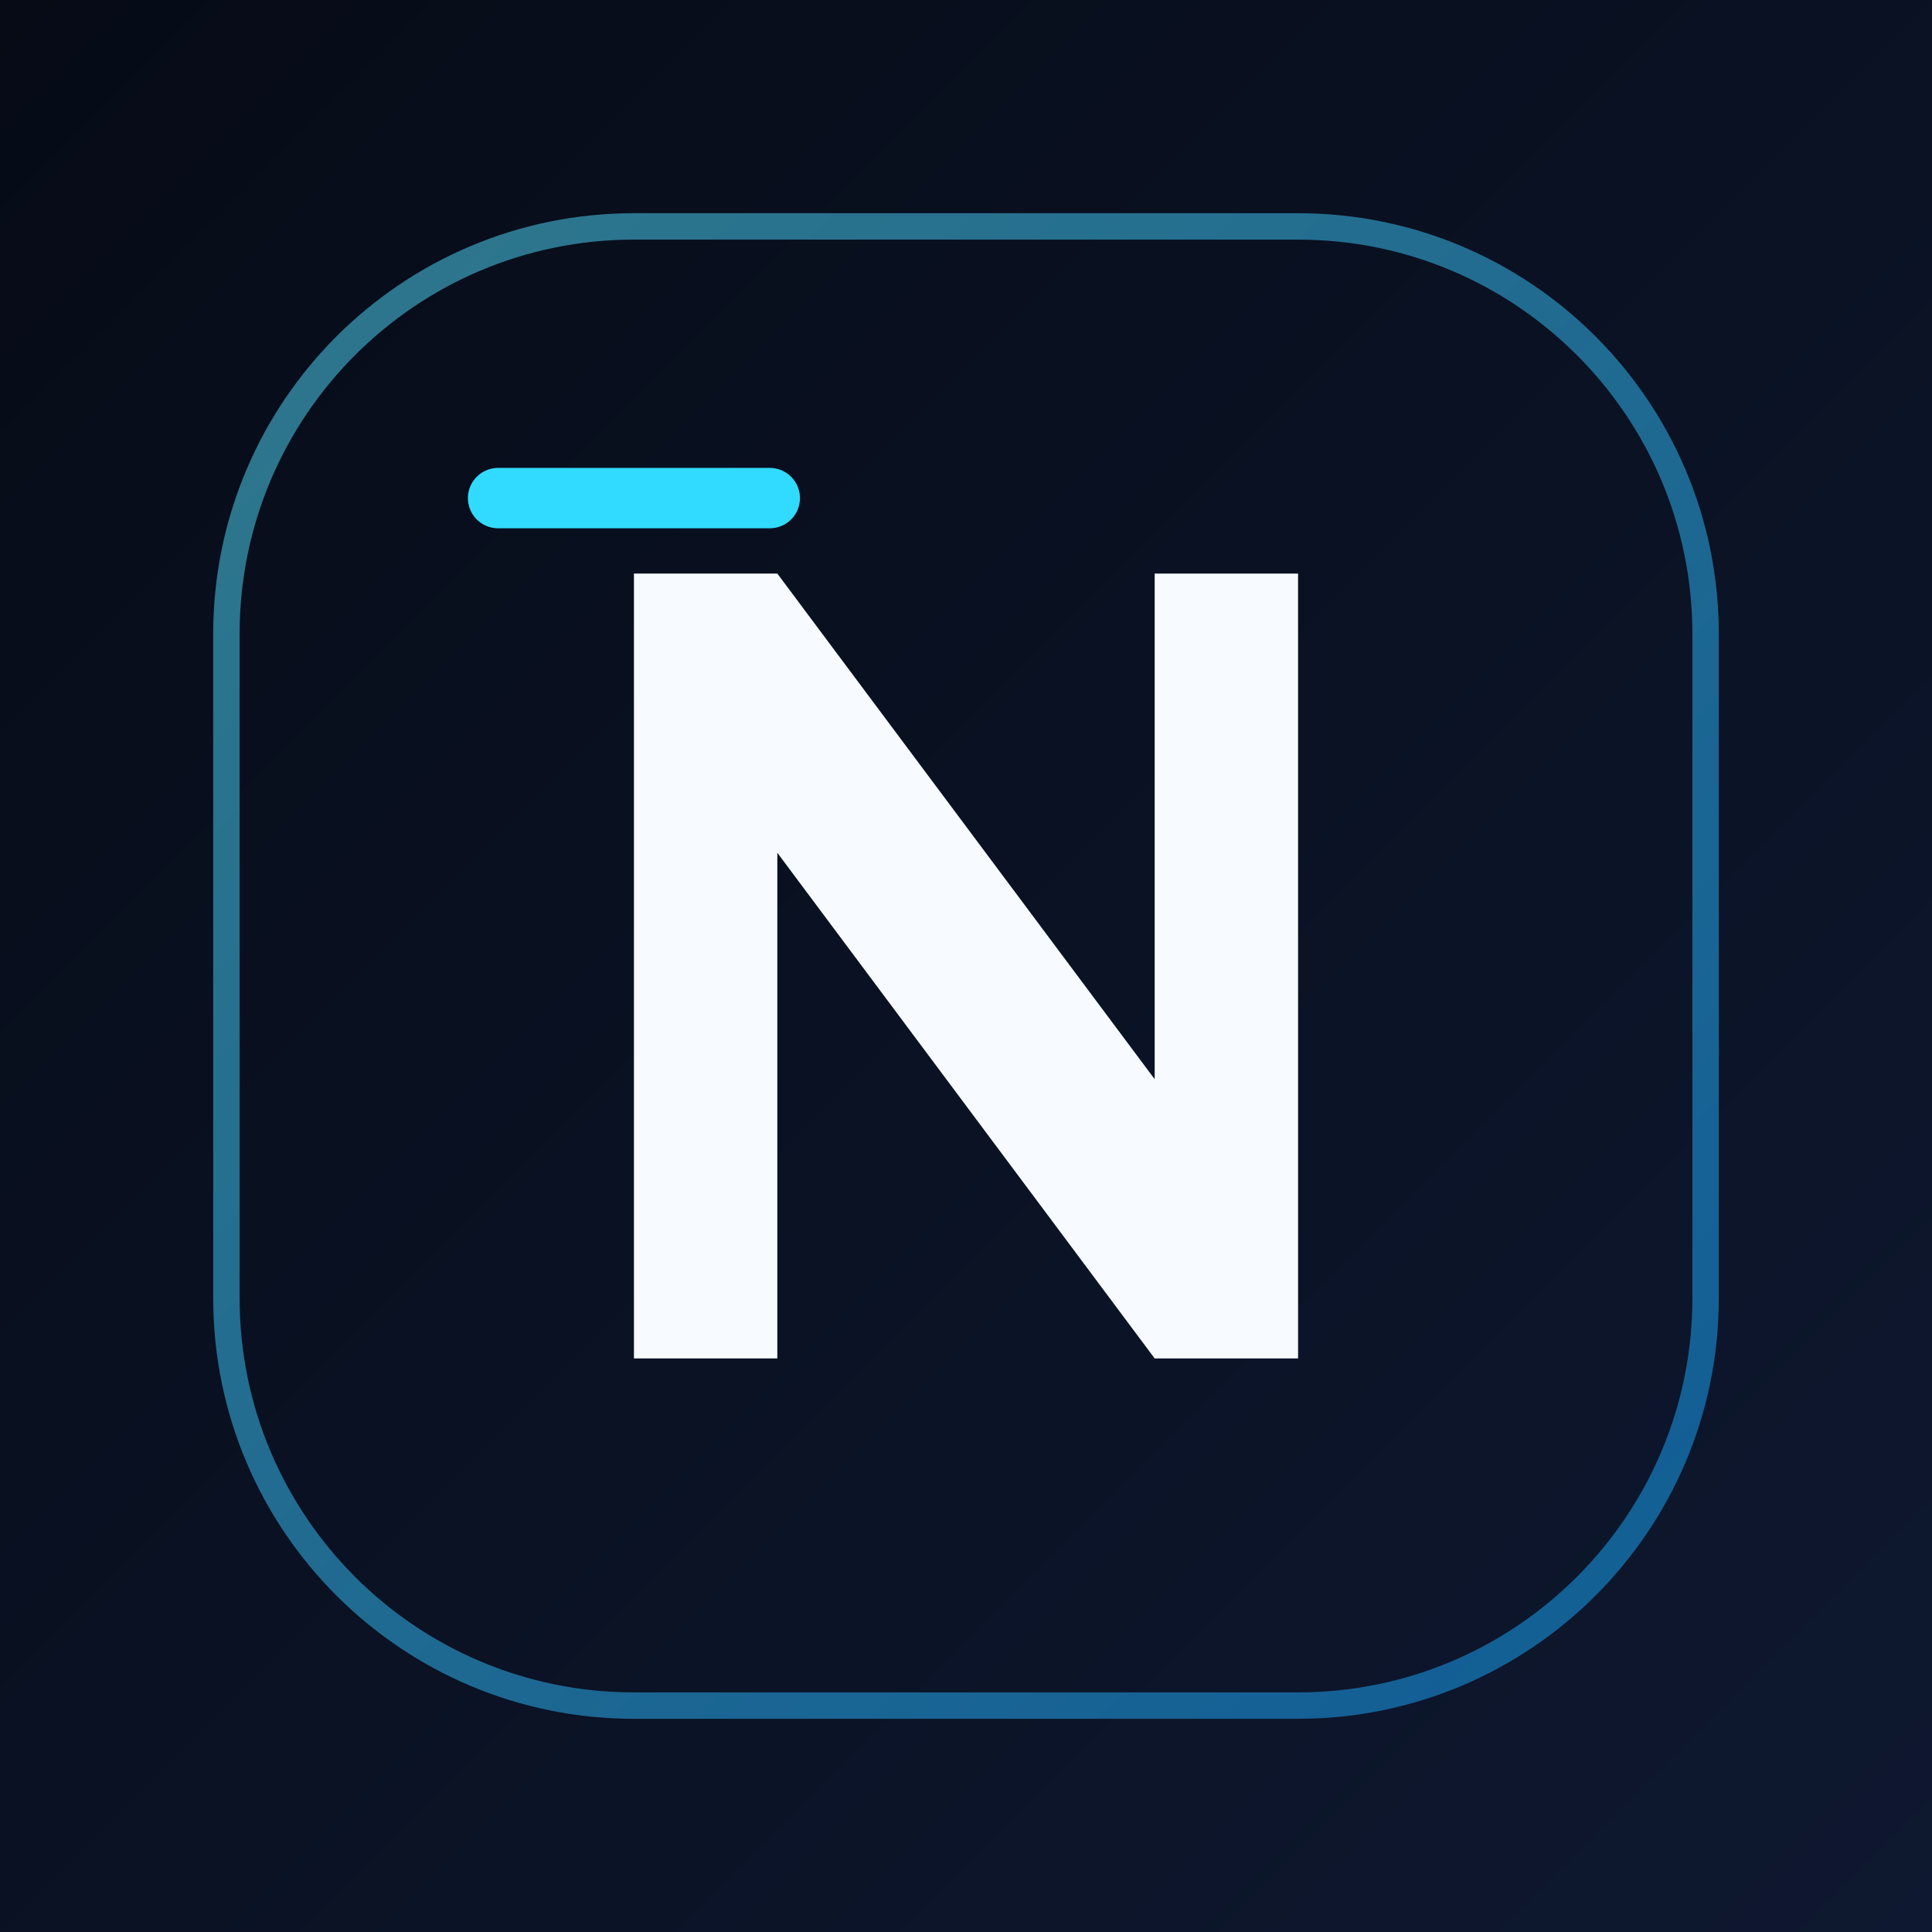
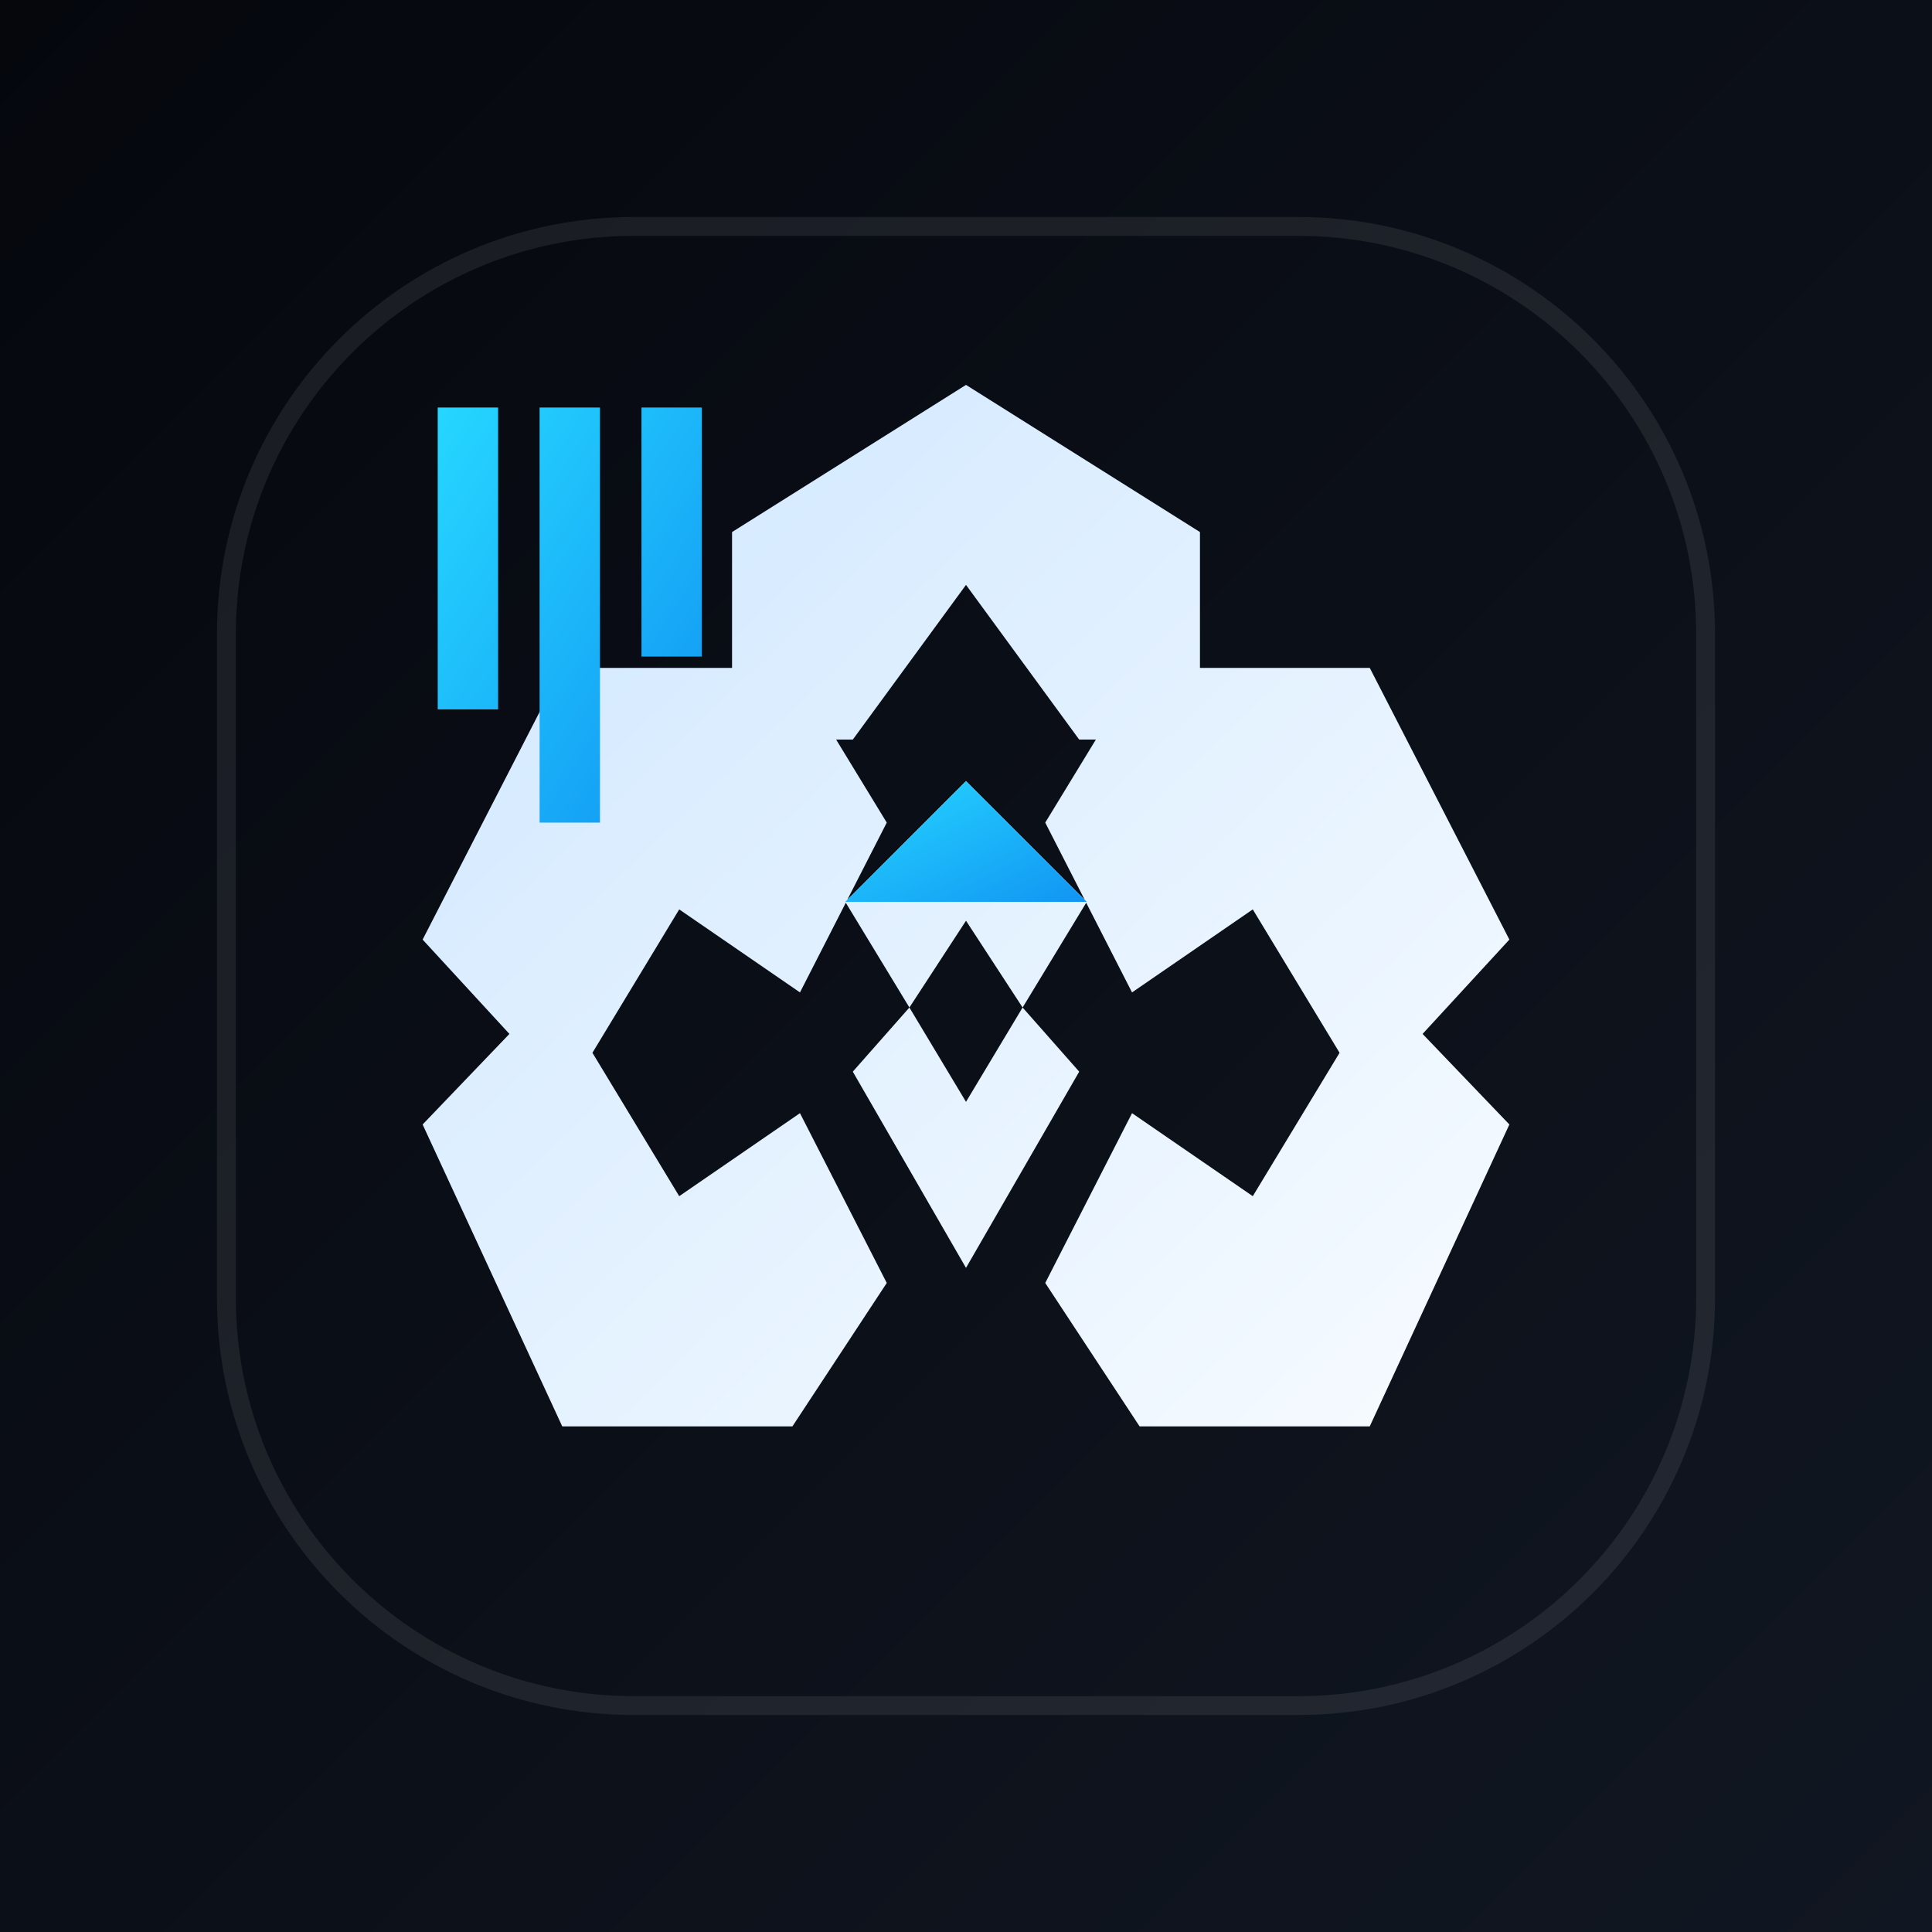
<svg xmlns="http://www.w3.org/2000/svg" width="512" height="512" viewBox="0 0 512 512">
  <defs>
    <linearGradient id="shellMask" x1="0%" y1="0%" x2="100%" y2="100%">
-       <stop offset="0%" stop-color="#060b16" />
-       <stop offset="100%" stop-color="#0e1830" />
+       <stop offset="0%" stop-color="#05070d" />
+       <stop offset="100%" stop-color="#111722" />
    </linearGradient>
    <linearGradient id="lineMask" x1="0%" y1="0%" x2="100%" y2="100%">
-       <stop offset="0%" stop-color="#58e4ff" />
-       <stop offset="100%" stop-color="#14a4ff" />
+       <stop offset="0%" stop-color="#cfe7ff" />
+       <stop offset="100%" stop-color="#f7fbff" />
    </linearGradient>
    <linearGradient id="accentMask" x1="0%" y1="0%" x2="100%" y2="100%">
-       <stop offset="0%" stop-color="#ffc24b" />
-       <stop offset="100%" stop-color="#ff8a1c" />
+       <stop offset="0%" stop-color="#26d7ff" />
+       <stop offset="100%" stop-color="#1195f3" />
    </linearGradient>
  </defs>
  <rect width="512" height="512" fill="url(#shellMask)" />
-   <rect x="60" y="60" width="392" height="392" rx="108" fill="none" stroke="url(#lineMask)" stroke-opacity=".5" stroke-width="7" />
-   <path d="M168 360V152h38l100 134V152h38v208h-38L206 226v134Z" fill="#f7fbff" />
-   <path d="M132 132h72" stroke="#31dbff" stroke-width="16" stroke-linecap="round" />
-   <path d="M308 380h72" stroke="url(#accentMask)" stroke-width="16" stroke-linecap="round" />
+   <rect x="60" y="60" width="392" height="392" rx="108" fill="none" stroke="#ffffff" stroke-opacity=".08" stroke-width="5" />
+   <path d="M256 102 318 141 318 196 286 196 256 155 226 196 194 196 194 141Z        M149 177 210 177 235 218 212 263 180 241 157 279 180 317 212 295 235 340 210 378 149 378 112 298 135 274 112 249Z        M363 177 400 249 377 274 400 298 363 378 302 378 277 340 300 295 332 317 355 279 332 241 300 263 277 218 302 177Z        M224 239 256 207 288 239 271 267 256 244 241 267Z        M226 284 256 336 286 284 271 267 256 292 241 267Z" fill="url(#lineMask)" />
+   <path d="M256 207 288 239 224 239Z" fill="url(#accentMask)" />
+   <path d="M116 108h16v80h-16zm27 0h16v110h-16zm27 0h16v66h-16z" fill="url(#accentMask)" />
</svg>
